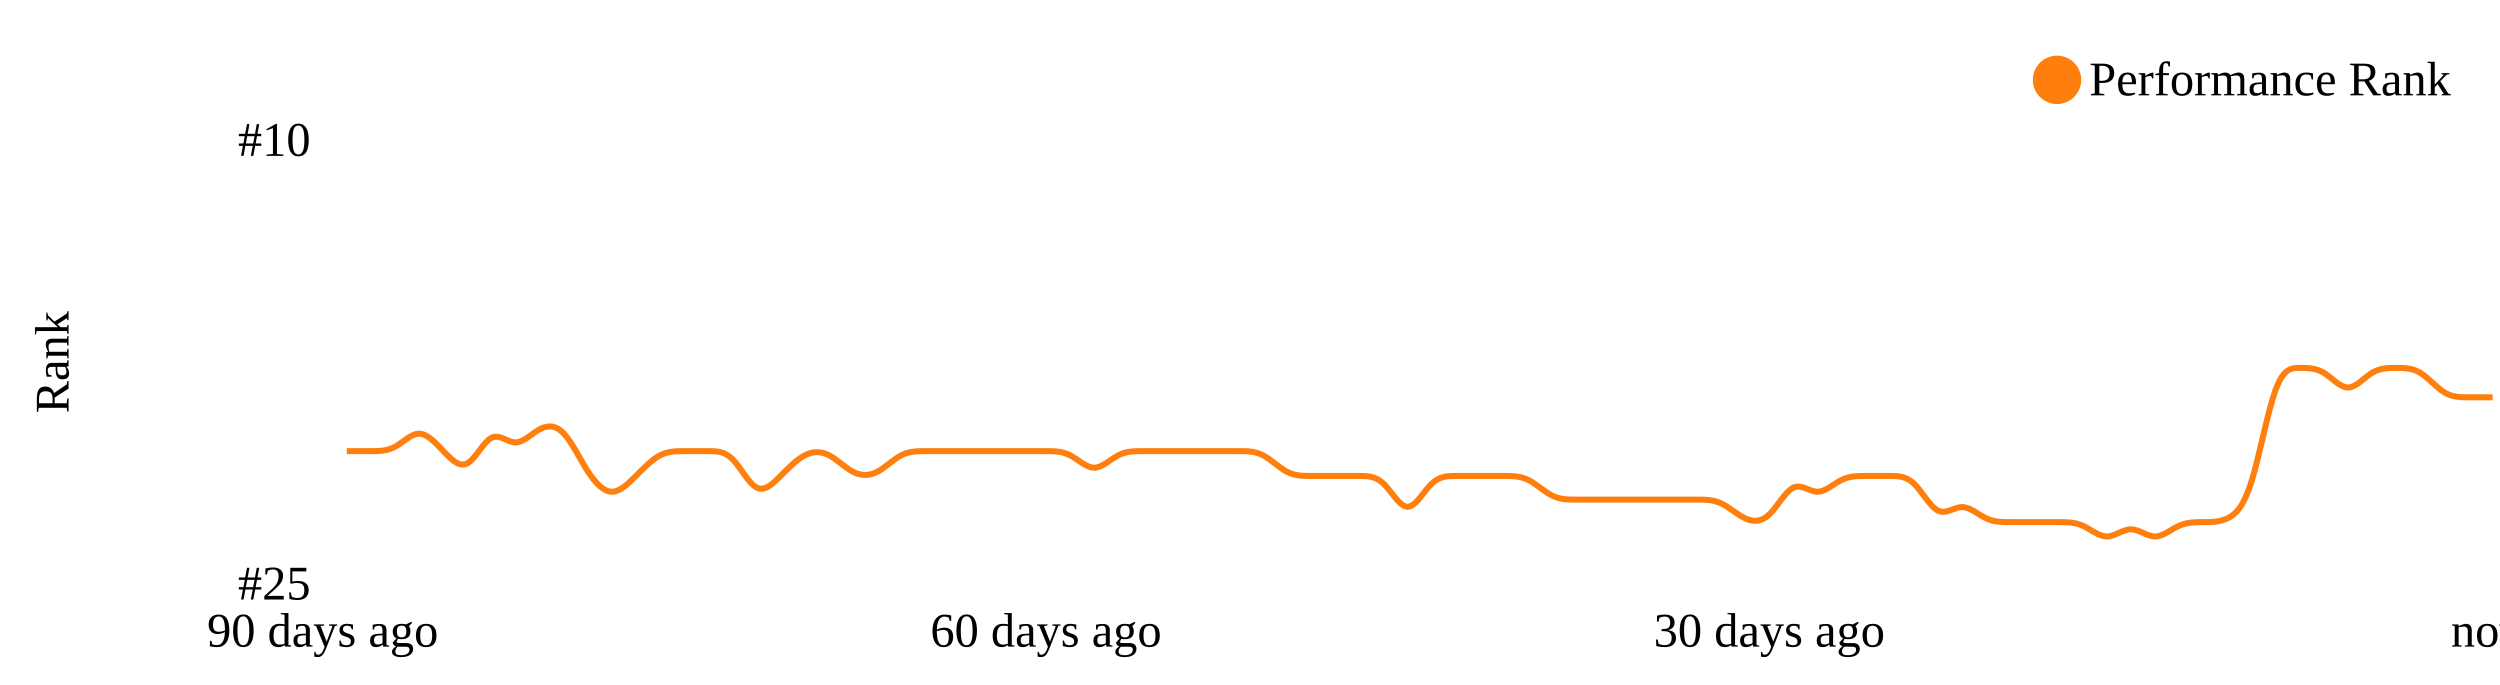
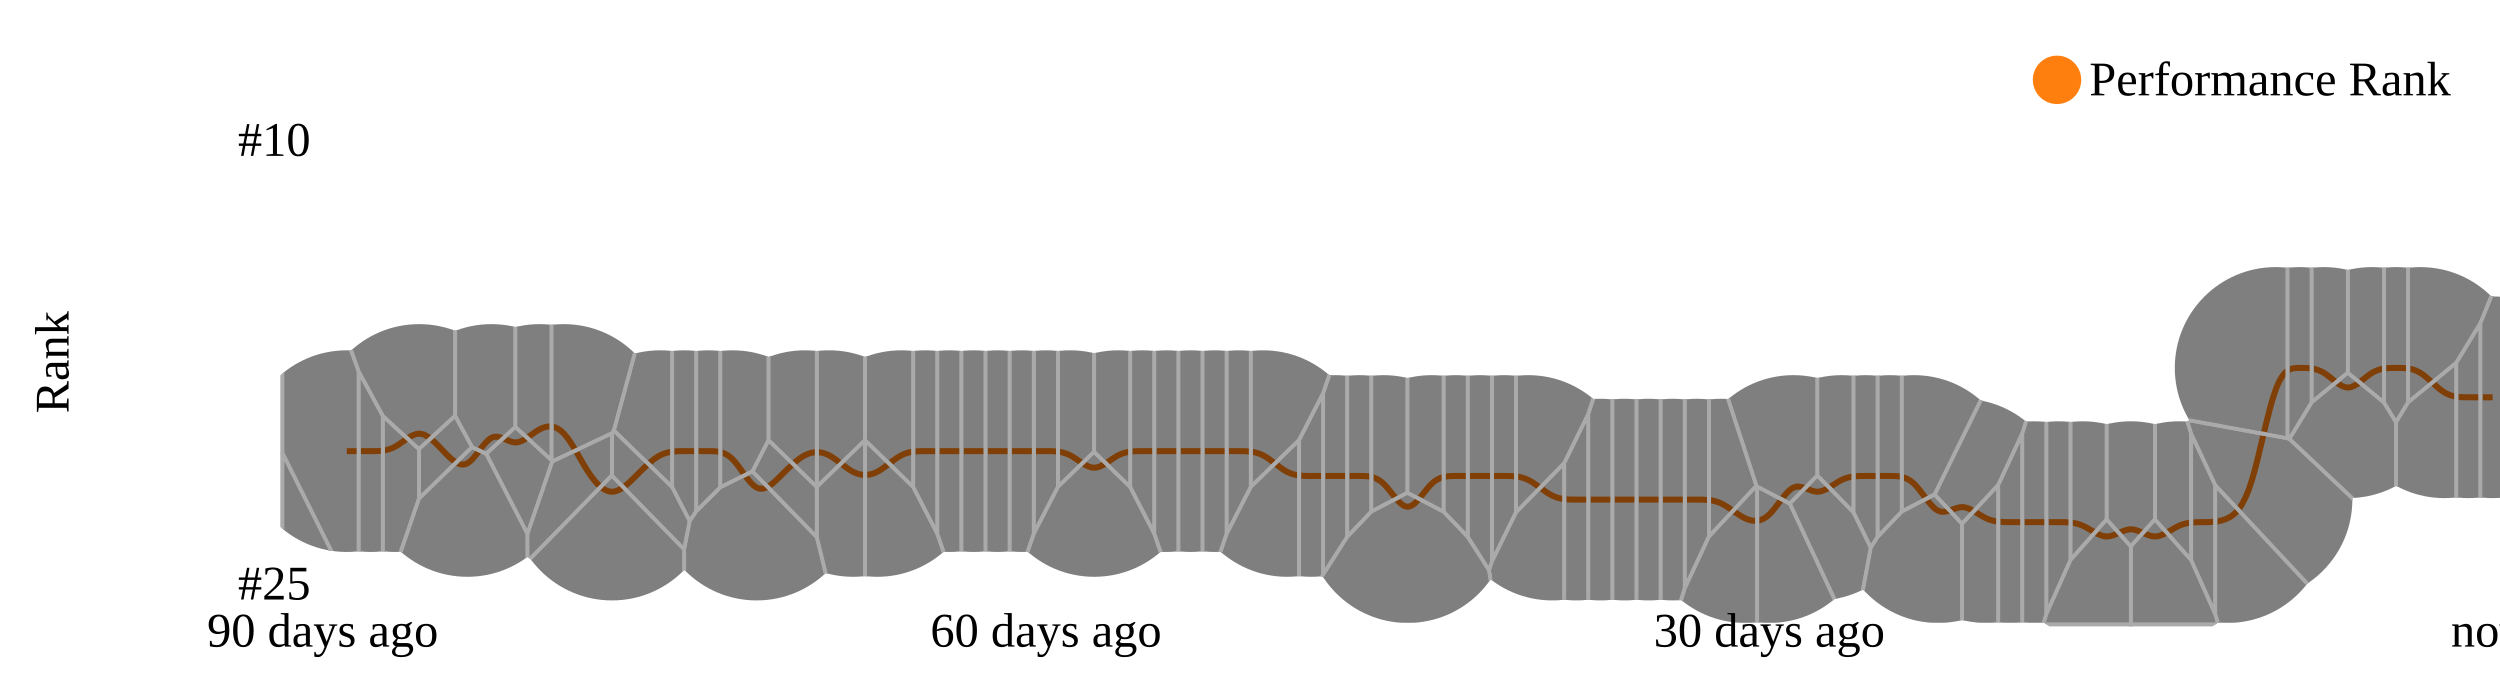
<svg xmlns="http://www.w3.org/2000/svg" version="1.1" height="160px">
  <style>
    .nv-point-paths path {
        stroke: #aaa;
-         stroke-opacity: 0;
-         fill: #eee;
-         fill-opacity: 0;
+         stroke-opacity: 1;
+         fill: #000;
+         fill-opacity: 0.5;
    }
    .nv-groups .nv-point {
        fill-opacity: 0;
        stroke-opacity: 0;
    }
    .nv-groups path.nv-line {
        fill: none;
        stroke-width: 1.5px;
    }

    </style>
  <g class="nvd3 nv-wrap nv-lineChart" transform="translate(80,30)">
    <g>
      <rect width="538" height="110" style="opacity: 0;" />
      <g class="nv-x nv-axis" transform="translate(0,110)">
        <g class="nvd3 nv-wrap nv-axis">
          <g>
            <g class="tick" transform="translate(179.3333,0)" style="opacity: 1;">
              <line y2="-110" x2="0" />
              <text y="7" dy=".71em" style="text-anchor: middle;" x="0">60 days ago</text>
            </g>
            <g class="tick" transform="translate(358.6667,0)" style="opacity: 1;">
              <line y2="-110" x2="0" />
              <text y="7" dy=".71em" style="text-anchor: middle;" x="0">30 days ago</text>
            </g>
            <g class="tick" transform="translate(538,0)" style="opacity: 1;">
              <line y2="-110" x2="0" />
            </g>
            <path class="domain" d="M0,0V0H538V0" />
            <text class="nv-axislabel" text-anchor="middle" y="36" x="269">Days</text>
          </g>
          <g class="nv-axisMaxMin" transform="translate(0,0)">
            <text dy=".71em" y="7" transform="rotate(0 0,0)" style="text-anchor: middle;">90 days ago</text>
          </g>
          <g class="nv-axisMaxMin" transform="translate(538,0)">
            <text dy=".71em" y="7" transform="rotate(0 0,0)" style="text-anchor: middle;">now</text>
          </g>
        </g>
      </g>
      <g class="nv-y nv-axis">
        <g class="nvd3 nv-wrap nv-axis">
          <g>
            <g class="tick" transform="translate(0,1.4210854715202004e-14)" opacity="0" style="opacity: 1;">
              <line x2="538" y2="0" />
              <text x="-3" dy=".32em" opacity="0" style="text-anchor: end;" y="0">#10</text>
            </g>
            <g class="tick" transform="translate(0,110)" opacity="0" style="opacity: 1;">
              <line x2="538" y2="0" />
              <text x="-3" dy=".32em" opacity="0" style="text-anchor: end;" y="0">#25</text>
            </g>
            <path class="domain" d="M0,0H0V110H0" />
            <text class="nv-axislabel" transform="rotate(-90)" y="-63" x="-55" style="text-anchor: middle;">Rank</text>
          </g>
          <g class="nv-axisMaxMin" transform="translate(0,110)">
            <text dy=".32em" y="0" x="-3" text-anchor="end" style="opacity: 1;">#25</text>
          </g>
          <g class="nv-axisMaxMin" transform="translate(0,0)">
            <text dy=".32em" y="0" x="-3" text-anchor="end" style="opacity: 1;">#10</text>
          </g>
        </g>
      </g>
      <g class="nv-linesWrap">
        <g class="nvd3 nv-wrap nv-line" transform="translate(0,0)">
          <defs>
            <clipPath id="nv-edge-clip-76608">
              <rect width="538" height="110" />
            </clipPath>
          </defs>
          <g clip-path="">
            <g class="nv-groups">
              <g class="nv-group nv-series-0" style="stroke-opacity: 1; fill-opacity: 0.5; fill: rgb(255, 127, 14); stroke: rgb(255, 127, 14);">
                <path class="nv-line" d="M5.978,77.054L6.974,77.054C7.97,77.054,9.963,77.054,11.956,77.054C13.948,77.054,15.941,77.054,17.933,75.972C19.926,74.89,21.919,72.727,23.911,72.727C25.904,72.727,27.896,74.89,29.889,76.999C31.881,79.107,33.874,81.159,35.867,80.077C37.859,78.996,39.852,74.779,41.844,73.753C43.837,72.727,45.83,74.89,47.822,74.89C49.815,74.89,51.807,72.727,53.8,71.645C55.793,70.563,57.785,70.563,59.778,72.671C61.77,74.779,63.763,78.996,65.756,82.08C67.748,85.164,69.741,87.117,71.733,87.117C73.726,87.117,75.719,85.164,77.711,83.162C79.704,81.159,81.696,79.107,83.689,78.08C85.681,77.054,87.674,77.054,89.667,77.054C91.659,77.054,93.652,77.054,95.644,77.054C97.637,77.054,99.63,77.054,101.622,79.057C103.615,81.059,105.607,85.064,107.6,86.09C109.593,87.117,111.585,85.164,113.578,83.162C115.57,81.159,117.563,79.107,119.556,78.08C121.548,77.054,123.541,77.054,125.533,78.08C127.526,79.107,129.519,81.159,131.511,82.186C133.504,83.212,135.496,83.212,137.489,82.186C139.481,81.159,141.474,79.107,143.467,78.08C145.459,77.054,147.452,77.054,149.444,77.054C151.437,77.054,153.43,77.054,155.422,77.054C157.415,77.054,159.407,77.054,161.4,77.054C163.393,77.054,165.385,77.054,167.378,77.054C169.37,77.054,171.363,77.054,173.356,77.054C175.348,77.054,177.341,77.054,179.333,77.054C181.326,77.054,183.319,77.054,185.311,78.08C187.304,79.107,189.296,81.159,191.289,81.159C193.281,81.159,195.274,79.107,197.267,78.08C199.259,77.054,201.252,77.054,203.244,77.054C205.237,77.054,207.23,77.054,209.222,77.054C211.215,77.054,213.207,77.054,215.2,77.054C217.193,77.054,219.185,77.054,221.178,77.054C223.17,77.054,225.163,77.054,227.156,77.054C229.148,77.054,231.141,77.054,233.133,78.08C235.126,79.107,237.119,81.159,239.111,82.186C241.104,83.212,243.096,83.212,245.089,83.212C247.081,83.212,249.074,83.212,251.067,83.212C253.059,83.212,255.052,83.212,257.044,83.212C259.037,83.212,261.03,83.212,263.022,85.119C265.015,87.026,267.007,90.84,269,90.84C270.993,90.84,272.985,87.026,274.978,85.119C276.97,83.212,278.963,83.212,280.956,83.212C282.948,83.212,284.941,83.212,286.933,83.212C288.926,83.212,290.919,83.212,292.911,83.212C294.904,83.212,296.896,83.212,298.889,84.188C300.881,85.164,302.874,87.117,304.867,88.093C306.859,89.069,308.852,89.069,310.844,89.069C312.837,89.069,314.83,89.069,316.822,89.069C318.815,89.069,320.807,89.069,322.8,89.069C324.793,89.069,326.785,89.069,328.778,89.069C330.77,89.069,332.763,89.069,334.756,89.069C336.748,89.069,338.741,89.069,340.733,89.069C342.726,89.069,344.719,89.069,346.711,90C348.704,90.931,350.696,92.792,352.689,93.723C354.681,94.654,356.674,94.654,358.667,92.747C360.659,90.84,362.652,87.026,364.644,86.095C366.637,85.164,368.63,87.117,370.622,87.117C372.615,87.117,374.607,85.164,376.6,84.188C378.593,83.212,380.585,83.212,382.578,83.212C384.57,83.212,386.563,83.212,388.556,83.212C390.548,83.212,392.541,83.212,394.533,85.119C396.526,87.026,398.519,90.84,400.511,91.816C402.504,92.792,404.496,90.931,406.489,90.931C408.481,90.931,410.474,92.792,412.467,93.723C414.459,94.654,416.452,94.654,418.444,94.654C420.437,94.654,422.43,94.654,424.422,94.654C426.415,94.654,428.407,94.654,430.4,94.654C432.393,94.654,434.385,94.654,436.378,95.543C438.37,96.433,440.363,98.211,442.356,98.211C444.348,98.211,446.341,96.433,448.333,96.433C450.326,96.433,452.319,98.211,454.311,98.211C456.304,98.211,458.296,96.433,460.289,95.543C462.281,94.654,464.274,94.654,466.267,94.654C468.259,94.654,470.252,94.654,472.244,93.723C474.237,92.792,476.23,90.931,478.222,84.559C480.215,78.187,482.207,67.305,484.2,61.864C486.193,56.424,488.185,56.424,490.178,56.424C492.17,56.424,494.163,56.424,496.156,57.637C498.148,58.85,500.141,61.276,502.133,61.276C504.126,61.276,506.119,58.85,508.111,57.637C510.104,56.424,512.096,56.424,514.089,56.424C516.081,56.424,518.074,56.424,520.067,57.637C522.059,58.85,524.052,61.276,526.044,62.489C528.037,63.702,530.03,63.702,532.022,63.702C534.015,63.702,536.007,63.702,537.004,63.702L538,63.702" />
              </g>
            </g>
            <g class="nv-scatterWrap" clip-path="">
              <g class="nvd3 nv-wrap nv-scatter nv-chart-76608" transform="translate(0,0)">
                <defs>
                  <clipPath id="nv-edge-clip-76608">
                    <rect width="538" height="110" />
                  </clipPath>
                  <clipPath class="nv-point-clips" id="nv-points-clip-76608">
                    <circle r="25" cx="5.978" cy="77.054" />
                    <circle r="25" cx="11.956" cy="77.054" />
                    <circle r="25" cx="17.933" cy="77.054" />
                    <circle r="25" cx="23.911" cy="70.563" />
                    <circle r="25" cx="29.889" cy="77.054" />
                    <circle r="25" cx="35.867" cy="83.212" />
                    <circle r="25" cx="41.844" cy="70.563" />
                    <circle r="25" cx="47.822" cy="77.054" />
                    <circle r="25" cx="53.8" cy="70.563" />
                    <circle r="25" cx="59.778" cy="70.563" />
                    <circle r="25" cx="65.756" cy="83.212" />
                    <circle r="25" cx="71.733" cy="89.069" />
                    <circle r="25" cx="77.711" cy="83.212" />
                    <circle r="25" cx="83.689" cy="77.054" />
                    <circle r="25" cx="89.667" cy="77.054" />
                    <circle r="25" cx="95.644" cy="77.054" />
                    <circle r="25" cx="101.622" cy="77.054" />
                    <circle r="25" cx="107.6" cy="89.069" />
                    <circle r="25" cx="113.578" cy="83.212" />
                    <circle r="25" cx="119.556" cy="77.054" />
                    <circle r="25" cx="125.533" cy="77.054" />
                    <circle r="25" cx="131.511" cy="83.212" />
                    <circle r="25" cx="137.489" cy="83.212" />
                    <circle r="25" cx="143.467" cy="77.054" />
                    <circle r="25" cx="149.444" cy="77.054" />
                    <circle r="25" cx="155.422" cy="77.054" />
                    <circle r="25" cx="161.4" cy="77.054" />
                    <circle r="25" cx="167.378" cy="77.054" />
                    <circle r="25" cx="173.356" cy="77.054" />
                    <circle r="25" cx="179.333" cy="77.054" />
                    <circle r="25" cx="185.311" cy="77.054" />
                    <circle r="25" cx="191.289" cy="83.212" />
                    <circle r="25" cx="197.267" cy="77.054" />
                    <circle r="25" cx="203.244" cy="77.054" />
                    <circle r="25" cx="209.222" cy="77.054" />
                    <circle r="25" cx="215.2" cy="77.054" />
                    <circle r="25" cx="221.178" cy="77.054" />
                    <circle r="25" cx="227.156" cy="77.054" />
                    <circle r="25" cx="233.133" cy="77.054" />
                    <circle r="25" cx="239.111" cy="83.212" />
                    <circle r="25" cx="245.089" cy="83.212" />
                    <circle r="25" cx="251.067" cy="83.212" />
                    <circle r="25" cx="257.044" cy="83.212" />
                    <circle r="25" cx="263.022" cy="83.212" />
                    <circle r="25" cx="269" cy="94.654" />
                    <circle r="25" cx="274.978" cy="83.212" />
                    <circle r="25" cx="280.956" cy="83.212" />
                    <circle r="25" cx="286.933" cy="83.212" />
                    <circle r="25" cx="292.911" cy="83.212" />
                    <circle r="25" cx="298.889" cy="83.212" />
                    <circle r="25" cx="304.867" cy="89.069" />
                    <circle r="25" cx="310.844" cy="89.069" />
                    <circle r="25" cx="316.822" cy="89.069" />
                    <circle r="25" cx="322.8" cy="89.069" />
                    <circle r="25" cx="328.778" cy="89.069" />
                    <circle r="25" cx="334.756" cy="89.069" />
                    <circle r="25" cx="340.733" cy="89.069" />
                    <circle r="25" cx="346.711" cy="89.069" />
                    <circle r="25" cx="352.689" cy="94.654" />
                    <circle r="25" cx="358.667" cy="94.654" />
                    <circle r="25" cx="364.644" cy="83.212" />
                    <circle r="25" cx="370.622" cy="89.069" />
                    <circle r="25" cx="376.6" cy="83.212" />
                    <circle r="25" cx="382.578" cy="83.212" />
                    <circle r="25" cx="388.556" cy="83.212" />
                    <circle r="25" cx="394.533" cy="83.212" />
                    <circle r="25" cx="400.511" cy="94.654" />
                    <circle r="25" cx="406.489" cy="89.069" />
                    <circle r="25" cx="412.467" cy="94.654" />
                    <circle r="25" cx="418.444" cy="94.654" />
                    <circle r="25" cx="424.422" cy="94.654" />
                    <circle r="25" cx="430.4" cy="94.654" />
                    <circle r="25" cx="436.378" cy="94.654" />
                    <circle r="25" cx="442.356" cy="99.99" />
                    <circle r="25" cx="448.333" cy="94.654" />
                    <circle r="25" cx="454.311" cy="99.99" />
                    <circle r="25" cx="460.289" cy="94.654" />
                    <circle r="25" cx="466.267" cy="94.654" />
                    <circle r="25" cx="472.244" cy="94.654" />
                    <circle r="25" cx="478.222" cy="89.069" />
                    <circle r="25" cx="484.2" cy="56.424" />
                    <circle r="25" cx="490.178" cy="56.424" />
                    <circle r="25" cx="496.156" cy="56.424" />
                    <circle r="25" cx="502.133" cy="63.702" />
                    <circle r="25" cx="508.111" cy="56.424" />
                    <circle r="25" cx="514.089" cy="56.424" />
                    <circle r="25" cx="520.067" cy="56.424" />
                    <circle r="25" cx="526.044" cy="63.702" />
                    <circle r="25" cx="532.022" cy="63.702" />
                    <circle r="25" cx="538" cy="63.702" />
                  </clipPath>
                </defs>
                <g clip-path="">
                  <g class="nv-groups">
                    <g class="nv-group nv-series-0" style="stroke-opacity: 1; fill-opacity: 0.5; stroke: rgb(255, 127, 14); fill: rgb(255, 127, 14);">
                      <circle cx="5.978" cy="77.054" r="2.257" class="nv-point nv-point-0" />
                      <circle cx="11.956" cy="77.054" r="2.257" class="nv-point nv-point-1" />
                      <circle cx="17.933" cy="77.054" r="2.257" class="nv-point nv-point-2" />
                      <circle cx="23.911" cy="70.563" r="2.257" class="nv-point nv-point-3" />
                      <circle cx="29.889" cy="77.054" r="2.257" class="nv-point nv-point-4" />
                      <circle cx="35.867" cy="83.212" r="2.257" class="nv-point nv-point-5" />
                      <circle cx="41.844" cy="70.563" r="2.257" class="nv-point nv-point-6" />
                      <circle cx="47.822" cy="77.054" r="2.257" class="nv-point nv-point-7" />
                      <circle cx="53.8" cy="70.563" r="2.257" class="nv-point nv-point-8" />
                      <circle cx="59.778" cy="70.563" r="2.257" class="nv-point nv-point-9" />
                      <circle cx="65.756" cy="83.212" r="2.257" class="nv-point nv-point-10" />
                      <circle cx="71.733" cy="89.069" r="2.257" class="nv-point nv-point-11" />
                      <circle cx="77.711" cy="83.212" r="2.257" class="nv-point nv-point-12" />
                      <circle cx="83.689" cy="77.054" r="2.257" class="nv-point nv-point-13" />
                      <circle cx="89.667" cy="77.054" r="2.257" class="nv-point nv-point-14" />
                      <circle cx="95.644" cy="77.054" r="2.257" class="nv-point nv-point-15" />
                      <circle cx="101.622" cy="77.054" r="2.257" class="nv-point nv-point-16" />
                      <circle cx="107.6" cy="89.069" r="2.257" class="nv-point nv-point-17" />
                      <circle cx="113.578" cy="83.212" r="2.257" class="nv-point nv-point-18" />
                      <circle cx="119.556" cy="77.054" r="2.257" class="nv-point nv-point-19" />
                      <circle cx="125.533" cy="77.054" r="2.257" class="nv-point nv-point-20" />
                      <circle cx="131.511" cy="83.212" r="2.257" class="nv-point nv-point-21" />
                      <circle cx="137.489" cy="83.212" r="2.257" class="nv-point nv-point-22" />
                      <circle cx="143.467" cy="77.054" r="2.257" class="nv-point nv-point-23" />
                      <circle cx="149.444" cy="77.054" r="2.257" class="nv-point nv-point-24" />
                      <circle cx="155.422" cy="77.054" r="2.257" class="nv-point nv-point-25" />
                      <circle cx="161.4" cy="77.054" r="2.257" class="nv-point nv-point-26" />
                      <circle cx="167.378" cy="77.054" r="2.257" class="nv-point nv-point-27" />
                      <circle cx="173.356" cy="77.054" r="2.257" class="nv-point nv-point-28" />
                      <circle cx="179.333" cy="77.054" r="2.257" class="nv-point nv-point-29" />
                      <circle cx="185.311" cy="77.054" r="2.257" class="nv-point nv-point-30" />
                      <circle cx="191.289" cy="83.212" r="2.257" class="nv-point nv-point-31" />
                      <circle cx="197.267" cy="77.054" r="2.257" class="nv-point nv-point-32" />
                      <circle cx="203.244" cy="77.054" r="2.257" class="nv-point nv-point-33" />
                      <circle cx="209.222" cy="77.054" r="2.257" class="nv-point nv-point-34" />
                      <circle cx="215.2" cy="77.054" r="2.257" class="nv-point nv-point-35" />
                      <circle cx="221.178" cy="77.054" r="2.257" class="nv-point nv-point-36" />
                      <circle cx="227.156" cy="77.054" r="2.257" class="nv-point nv-point-37" />
                      <circle cx="233.133" cy="77.054" r="2.257" class="nv-point nv-point-38" />
                      <circle cx="239.111" cy="83.212" r="2.257" class="nv-point nv-point-39" />
                      <circle cx="245.089" cy="83.212" r="2.257" class="nv-point nv-point-40" />
                      <circle cx="251.067" cy="83.212" r="2.257" class="nv-point nv-point-41" />
                      <circle cx="257.044" cy="83.212" r="2.257" class="nv-point nv-point-42" />
                      <circle cx="263.022" cy="83.212" r="2.257" class="nv-point nv-point-43" />
                      <circle cx="269" cy="94.654" r="2.257" class="nv-point nv-point-44" />
                      <circle cx="274.978" cy="83.212" r="2.257" class="nv-point nv-point-45" />
                      <circle cx="280.956" cy="83.212" r="2.257" class="nv-point nv-point-46" />
                      <circle cx="286.933" cy="83.212" r="2.257" class="nv-point nv-point-47" />
                      <circle cx="292.911" cy="83.212" r="2.257" class="nv-point nv-point-48" />
                      <circle cx="298.889" cy="83.212" r="2.257" class="nv-point nv-point-49" />
                      <circle cx="304.867" cy="89.069" r="2.257" class="nv-point nv-point-50" />
                      <circle cx="310.844" cy="89.069" r="2.257" class="nv-point nv-point-51" />
                      <circle cx="316.822" cy="89.069" r="2.257" class="nv-point nv-point-52" />
                      <circle cx="322.8" cy="89.069" r="2.257" class="nv-point nv-point-53" />
                      <circle cx="328.778" cy="89.069" r="2.257" class="nv-point nv-point-54" />
                      <circle cx="334.756" cy="89.069" r="2.257" class="nv-point nv-point-55" />
                      <circle cx="340.733" cy="89.069" r="2.257" class="nv-point nv-point-56" />
                      <circle cx="346.711" cy="89.069" r="2.257" class="nv-point nv-point-57" />
                      <circle cx="352.689" cy="94.654" r="2.257" class="nv-point nv-point-58" />
                      <circle cx="358.667" cy="94.654" r="2.257" class="nv-point nv-point-59" />
                      <circle cx="364.644" cy="83.212" r="2.257" class="nv-point nv-point-60" />
                      <circle cx="370.622" cy="89.069" r="2.257" class="nv-point nv-point-61" />
                      <circle cx="376.6" cy="83.212" r="2.257" class="nv-point nv-point-62" />
                      <circle cx="382.578" cy="83.212" r="2.257" class="nv-point nv-point-63" />
                      <circle cx="388.556" cy="83.212" r="2.257" class="nv-point nv-point-64" />
                      <circle cx="394.533" cy="83.212" r="2.257" class="nv-point nv-point-65" />
                      <circle cx="400.511" cy="94.654" r="2.257" class="nv-point nv-point-66" />
                      <circle cx="406.489" cy="89.069" r="2.257" class="nv-point nv-point-67" />
                      <circle cx="412.467" cy="94.654" r="2.257" class="nv-point nv-point-68" />
                      <circle cx="418.444" cy="94.654" r="2.257" class="nv-point nv-point-69" />
                      <circle cx="424.422" cy="94.654" r="2.257" class="nv-point nv-point-70" />
                      <circle cx="430.4" cy="94.654" r="2.257" class="nv-point nv-point-71" />
                      <circle cx="436.378" cy="94.654" r="2.257" class="nv-point nv-point-72" />
                      <circle cx="442.356" cy="99.99" r="2.257" class="nv-point nv-point-73" />
                      <circle cx="448.333" cy="94.654" r="2.257" class="nv-point nv-point-74" />
                      <circle cx="454.311" cy="99.99" r="2.257" class="nv-point nv-point-75" />
                      <circle cx="460.289" cy="94.654" r="2.257" class="nv-point nv-point-76" />
                      <circle cx="466.267" cy="94.654" r="2.257" class="nv-point nv-point-77" />
                      <circle cx="472.244" cy="94.654" r="2.257" class="nv-point nv-point-78" />
                      <circle cx="478.222" cy="89.069" r="2.257" class="nv-point nv-point-79" />
                      <circle cx="484.2" cy="56.424" r="2.257" class="nv-point nv-point-80" />
                      <circle cx="490.178" cy="56.424" r="2.257" class="nv-point nv-point-81" />
                      <circle cx="496.156" cy="56.424" r="2.257" class="nv-point nv-point-82" />
                      <circle cx="502.133" cy="63.702" r="2.257" class="nv-point nv-point-83" />
                      <circle cx="508.111" cy="56.424" r="2.257" class="nv-point nv-point-84" />
                      <circle cx="514.089" cy="56.424" r="2.257" class="nv-point nv-point-85" />
                      <circle cx="520.067" cy="56.424" r="2.257" class="nv-point nv-point-86" />
                      <circle cx="526.044" cy="63.702" r="2.257" class="nv-point nv-point-87" />
                      <circle cx="532.022" cy="63.702" r="2.257" class="nv-point nv-point-88" />
                      <circle cx="538" cy="63.702" r="2.257" class="nv-point nv-point-89" />
                    </g>
                  </g>
                  <g class="nv-point-paths" clip-path="url(#nv-points-clip-76608)">
                    <path class="nv-path-0" d="M-10,77.529L6.182,110L8.967,111.366L8.967,57.293L-10,4.889Z" />
                    <path class="nv-path-1" d="M8.967,57.293L8.967,111.366L14.939,114.971L14.944,114.951L14.944,68.303Z" />
                    <path class="nv-path-2" d="M14.944,68.303L14.944,114.951L23.911,88.838L23.911,76.561Z" />
                    <path class="nv-path-3" d="M-10,-10L-10,4.889L8.967,57.293L14.944,68.303L23.911,76.561L32.878,68.303L32.878,-10Z" />
                    <path class="nv-path-4" d="M23.911,76.561L23.911,88.838L37.084,76.05L32.878,68.303Z" />
                    <path class="nv-path-5" d="M14.939,114.971L19.151,120L48.271,120L50.811,104.443L50.811,97.542L40.597,77.71L37.084,76.05L23.911,88.838L14.944,114.951Z" />
                    <path class="nv-path-6" d="M32.878,-10L32.878,68.303L37.084,76.05L40.597,77.71L47.822,71.056L47.822,-10Z" />
                    <path class="nv-path-7" d="M40.597,77.71L50.811,97.542L56.961,79.631L56.789,79.314L47.822,71.056Z" />
                    <path class="nv-path-8" d="M47.822,-10L47.822,71.056L56.789,79.314L56.789,-10Z" />
                    <path class="nv-path-9" d="M56.789,-10L56.789,79.314L56.961,79.631L71.733,72.65L72.245,71.925L86.678,18.755L92.656,-8.772L92.878,-10Z" />
                    <path class="nv-path-10" d="M50.811,97.542L50.811,104.443L71.733,83.09L71.733,72.65L56.961,79.631Z" />
                    <path class="nv-path-11" d="M48.271,120L89.667,120L89.667,101.392L71.733,83.09L50.811,104.443Z" />
                    <path class="nv-path-12" d="M71.733,72.65L71.733,83.09L89.667,101.392L91.037,94.4L86.678,85.936L72.245,71.925Z" />
                    <path class="nv-path-13" d="M72.245,71.925L86.678,85.936L86.678,18.755Z" />
                    <path class="nv-path-14" d="M86.678,18.755L86.678,85.936L91.037,94.4L92.656,91.984L92.656,-8.772Z" />
                    <path class="nv-path-15" d="M92.878,-10L92.656,-8.772L92.656,91.984L98.633,86.036L98.633,-10Z" />
                    <path class="nv-path-16" d="M98.633,-10L98.633,86.036L106.602,82.071L110.589,74.33L110.589,-10Z" />
                    <path class="nv-path-17" d="M89.667,101.392L89.667,120L127.85,120L122.544,98.342L106.602,82.071L98.633,86.036L92.656,91.984L91.037,94.4Z" />
                    <path class="nv-path-18" d="M106.602,82.071L122.544,98.342L122.544,85.936L110.589,74.33Z" />
                    <path class="nv-path-19" d="M110.589,-10L110.589,74.33L122.544,85.936L122.544,-10Z" />
                    <path class="nv-path-20" d="M122.544,-10L122.544,85.936L134.5,74.33L134.5,-10Z" />
                    <path class="nv-path-21" d="M122.544,85.936L122.544,98.342L127.85,120L134.5,120L134.5,74.33Z" />
                    <path class="nv-path-22" d="M134.5,74.33L134.5,120L159.711,120L158.411,114.951L152.433,97.542L146.456,85.936Z" />
                    <path class="nv-path-23" d="M134.5,-10L134.5,74.33L146.456,85.936L146.456,-10Z" />
                    <path class="nv-path-24" d="M146.456,-10L146.456,85.936L152.433,97.542L152.433,-10Z" />
                    <path class="nv-path-25" d="M152.433,-10L152.433,97.542L158.411,114.951L158.411,-10Z" />
                    <path class="nv-path-26" d="M158.411,-10L158.411,114.951L159.711,120L164.389,120L164.389,-10Z" />
                    <path class="nv-path-27" d="M164.389,-10L164.389,120L169.067,120L170.367,114.951L170.367,-10Z" />
                    <path class="nv-path-28" d="M170.367,-10L170.367,114.951L176.344,97.542L176.344,-10Z" />
                    <path class="nv-path-29" d="M176.344,-10L176.344,97.542L182.322,85.936L182.322,-10Z" />
                    <path class="nv-path-30" d="M182.322,-10L182.322,85.936L191.289,77.231L191.289,-10Z" />
                    <path class="nv-path-31" d="M169.067,120L213.511,120L212.211,114.951L206.233,97.542L200.256,85.936L191.289,77.231L182.322,85.936L176.344,97.542L170.367,114.951Z" />
                    <path class="nv-path-32" d="M191.289,-10L191.289,77.231L200.256,85.936L200.256,-10Z" />
                    <path class="nv-path-33" d="M200.256,-10L200.256,85.936L206.233,97.542L206.233,-10Z" />
                    <path class="nv-path-34" d="M206.233,-10L206.233,97.542L212.211,114.951L212.211,-10Z" />
                    <path class="nv-path-35" d="M212.211,-10L212.211,114.951L213.511,120L216.889,120L218.189,114.951L218.189,-10Z" />
                    <path class="nv-path-36" d="M218.189,-10L218.189,114.951L224.167,97.542L224.167,-10Z" />
                    <path class="nv-path-37" d="M224.167,-10L224.167,97.542L230.144,85.936L230.144,-10Z" />
                    <path class="nv-path-38" d="M230.144,-10L230.144,85.936L242.1,74.33L248.078,62.724L254.056,45.314L260.033,22.102L266.647,-10Z" />
                    <path class="nv-path-39" d="M216.889,120L242.1,120L242.1,74.33L230.144,85.936L224.167,97.542L218.189,114.951Z" />
                    <path class="nv-path-40" d="M242.1,74.33L242.1,120L242.178,120L248.078,107.671L248.078,62.724Z" />
                    <path class="nv-path-41" d="M248.078,62.724L248.078,107.671L254.056,98.302L254.056,45.314Z" />
                    <path class="nv-path-42" d="M254.056,45.314L254.056,98.302L260.033,92.056L260.033,22.102Z" />
                    <path class="nv-path-43" d="M266.647,-10L260.033,22.102L260.033,92.056L269,87.371L269,-10Z" />
                    <path class="nv-path-44" d="M291.315,120L289.225,106.578L283.944,98.302L277.967,92.056L269,87.371L260.033,92.056L254.056,98.302L248.078,107.671L242.178,120Z" />
                    <path class="nv-path-45" d="M269,-10L269,87.371L277.967,92.056L277.967,-10Z" />
                    <path class="nv-path-46" d="M277.967,-10L277.967,92.056L283.944,98.302L283.944,-10Z" />
                    <path class="nv-path-47" d="M283.944,-10L283.944,98.302L289.225,106.578L289.922,104.443L289.922,-10Z" />
                    <path class="nv-path-48" d="M289.922,-10L289.922,104.443L295.9,92.241L295.9,-10Z" />
                    <path class="nv-path-49" d="M295.9,-10L295.9,92.241L307.856,80.04L313.833,67.838L319.811,49.536L325.789,25.132L331.767,-5.372L331.767,-10Z" />
                    <path class="nv-path-50" d="M289.225,106.578L291.315,120L307.856,120L307.856,80.04L295.9,92.241L289.922,104.443Z" />
                    <path class="nv-path-51" d="M307.856,80.04L307.856,120L313.833,120L313.833,67.838Z" />
                    <path class="nv-path-52" d="M313.833,67.838L313.833,120L319.811,120L319.811,49.536Z" />
                    <path class="nv-path-53" d="M319.811,49.536L319.811,120L325.789,120L325.789,25.132Z" />
                    <path class="nv-path-54" d="M325.789,25.132L325.789,120L331.767,120L331.767,-5.372Z" />
                    <path class="nv-path-55" d="M331.767,-5.372L331.767,120L334.959,120L337.744,111.057L337.744,25.132Z" />
                    <path class="nv-path-56" d="M337.744,25.132L337.744,111.057L343.722,98.26L343.722,49.536Z" />
                    <path class="nv-path-57" d="M343.722,49.536L343.722,98.26L355.514,85.638Z" />
                    <path class="nv-path-58" d="M355.678,120L355.678,85.81L355.514,85.638L343.722,98.26L337.744,111.057L334.959,120Z" />
                    <path class="nv-path-59" d="M355.678,85.81L355.678,120L377.789,120L363.8,90.053Z" />
                    <path class="nv-path-60" d="M331.767,-10L331.767,-5.372L337.744,25.132L343.722,49.536L355.514,85.638L355.678,85.81L363.8,90.053L370.622,83.09L370.622,-10Z" />
                    <path class="nv-path-61" d="M363.8,90.053L377.789,120L380.309,120L383.865,100.969L379.589,92.241L370.622,83.09Z" />
                    <path class="nv-path-62" d="M370.622,-10L370.622,83.09L379.589,92.241L379.589,-10Z" />
                    <path class="nv-path-63" d="M379.589,-10L379.589,92.241L383.865,100.969L385.567,98.302L385.567,-10Z" />
                    <path class="nv-path-64" d="M385.567,-10L385.567,98.302L391.544,92.056L391.544,-10Z" />
                    <path class="nv-path-65" d="M415.521,-10L391.544,-10L391.544,92.056L399.701,87.795L427.677,30.69Z" />
                    <path class="nv-path-66" d="M380.309,120L406.489,120L406.489,95.061L399.701,87.795L391.544,92.056L385.567,98.302L383.865,100.969Z" />
                    <path class="nv-path-67" d="M399.701,87.795L406.489,95.061L415.456,85.463L421.433,72.666L427.411,53.47L430.926,38.423L427.677,30.69Z" />
                    <path class="nv-path-68" d="M406.489,95.061L406.489,120L415.456,120L415.456,85.463Z" />
                    <path class="nv-path-69" d="M415.456,85.463L415.456,120L421.433,120L421.433,72.666Z" />
                    <path class="nv-path-70" d="M421.433,72.666L421.433,120L426.641,120L427.411,117.411L427.411,53.47Z" />
                    <path class="nv-path-71" d="M427.411,53.47L427.411,117.411L433.389,104.018L433.389,41.889L430.926,38.423Z" />
                    <path class="nv-path-72" d="M433.389,41.889L433.389,104.018L442.356,93.974L442.356,53.106Z" />
                    <path class="nv-path-73" d="M448.333,120L448.333,100.67L442.356,93.974L433.389,104.018L427.411,117.411L426.641,120Z" />
                    <path class="nv-path-74" d="M442.356,53.106L442.356,93.974L448.333,100.67L454.311,93.974L454.311,64.322Z" />
                    <path class="nv-path-75" d="M448.333,100.67L448.333,120L470.026,120L469.256,117.411L463.278,104.018L454.311,93.974Z" />
                    <path class="nv-path-76" d="M454.311,64.322L454.311,93.974L463.278,104.018L463.278,72.666L462.22,69.269Z" />
                    <path class="nv-path-77" d="M463.278,72.666L463.278,104.018L469.256,117.411L469.256,85.463Z" />
                    <path class="nv-path-78" d="M501.522,120L469.256,85.463L469.256,117.411L470.026,120Z" />
                    <path class="nv-path-79" d="M462.22,69.269L463.278,72.666L469.256,85.463L501.522,120L525.269,120L514.089,98.924L487.662,74.014L487.189,73.841Z" />
                    <path class="nv-path-80" d="M415.521,-10L427.677,30.69L430.926,38.423L433.389,41.889L442.356,53.106L454.311,64.322L462.22,69.269L487.189,73.841L487.189,-10Z" />
                    <path class="nv-path-81" d="M492.299,-10L487.189,-10L487.189,73.841L487.662,74.014L493.167,64.972L493.167,-9.23Z" />
                    <path class="nv-path-82" d="M493.167,-9.23L493.167,64.972L502.133,57.608L502.133,-1.974Z" />
                    <path class="nv-path-83" d="M487.662,74.014L514.089,98.924L514.089,69.882L511.1,64.972L502.133,57.608L493.167,64.972Z" />
                    <path class="nv-path-84" d="M502.133,-1.974L502.133,57.608L511.1,64.972L511.1,8.14L505.157,0Z" />
                    <path class="nv-path-85" d="M511.1,8.14L511.1,64.972L514.089,69.882L517.078,64.972L517.078,15.346Z" />
                    <path class="nv-path-86" d="M517.078,15.346L517.078,64.972L529.033,55.153L535.011,45.333L538.237,37.383Z" />
                    <path class="nv-path-87" d="M514.089,69.882L514.089,98.924L525.269,120L529.033,120L529.033,55.153L517.078,64.972Z" />
                    <path class="nv-path-88" d="M529.033,55.153L529.033,120L535.011,120L535.011,45.333Z" />
                    <path class="nv-path-89" d="M535.011,45.333L535.011,120L548,120L548,41.851L538.237,37.383Z" />
                    <path class="nv-path-90" d="M-10,110L6.182,110L-10,77.529Z" />
                    <path class="nv-path-91" d="M548,0L505.157,0L511.1,8.14L517.078,15.346L538.237,37.383L548,41.851Z" />
                    <path class="nv-path-92" d="M-10,120L19.151,120L14.939,114.971L8.967,111.366L6.182,110L-10,110Z" />
                    <path class="nv-path-93" d="M548,-10L492.299,-10L493.167,-9.23L502.133,-1.974L505.157,0L548,0Z" />
                  </g>
                </g>
              </g>
            </g>
          </g>
        </g>
      </g>
      <g class="nv-legendWrap" transform="translate(0,-30)">
        <g class="nvd3 nv-legend" transform="translate(0,5)">
          <g transform="translate(430,5)">
            <g class="nv-series" transform="translate(0,5)">
              <circle class="nv-legend-symbol" r="5" style="stroke-width: 2; fill: rgb(255, 127, 14); stroke: rgb(255, 127, 14);" />
              <text text-anchor="start" class="nv-legend-text" dy=".32em" dx="8">Performance Rank</text>
            </g>
          </g>
        </g>
      </g>
      <g class="nv-interactive" />
    </g>
  </g>
</svg>
